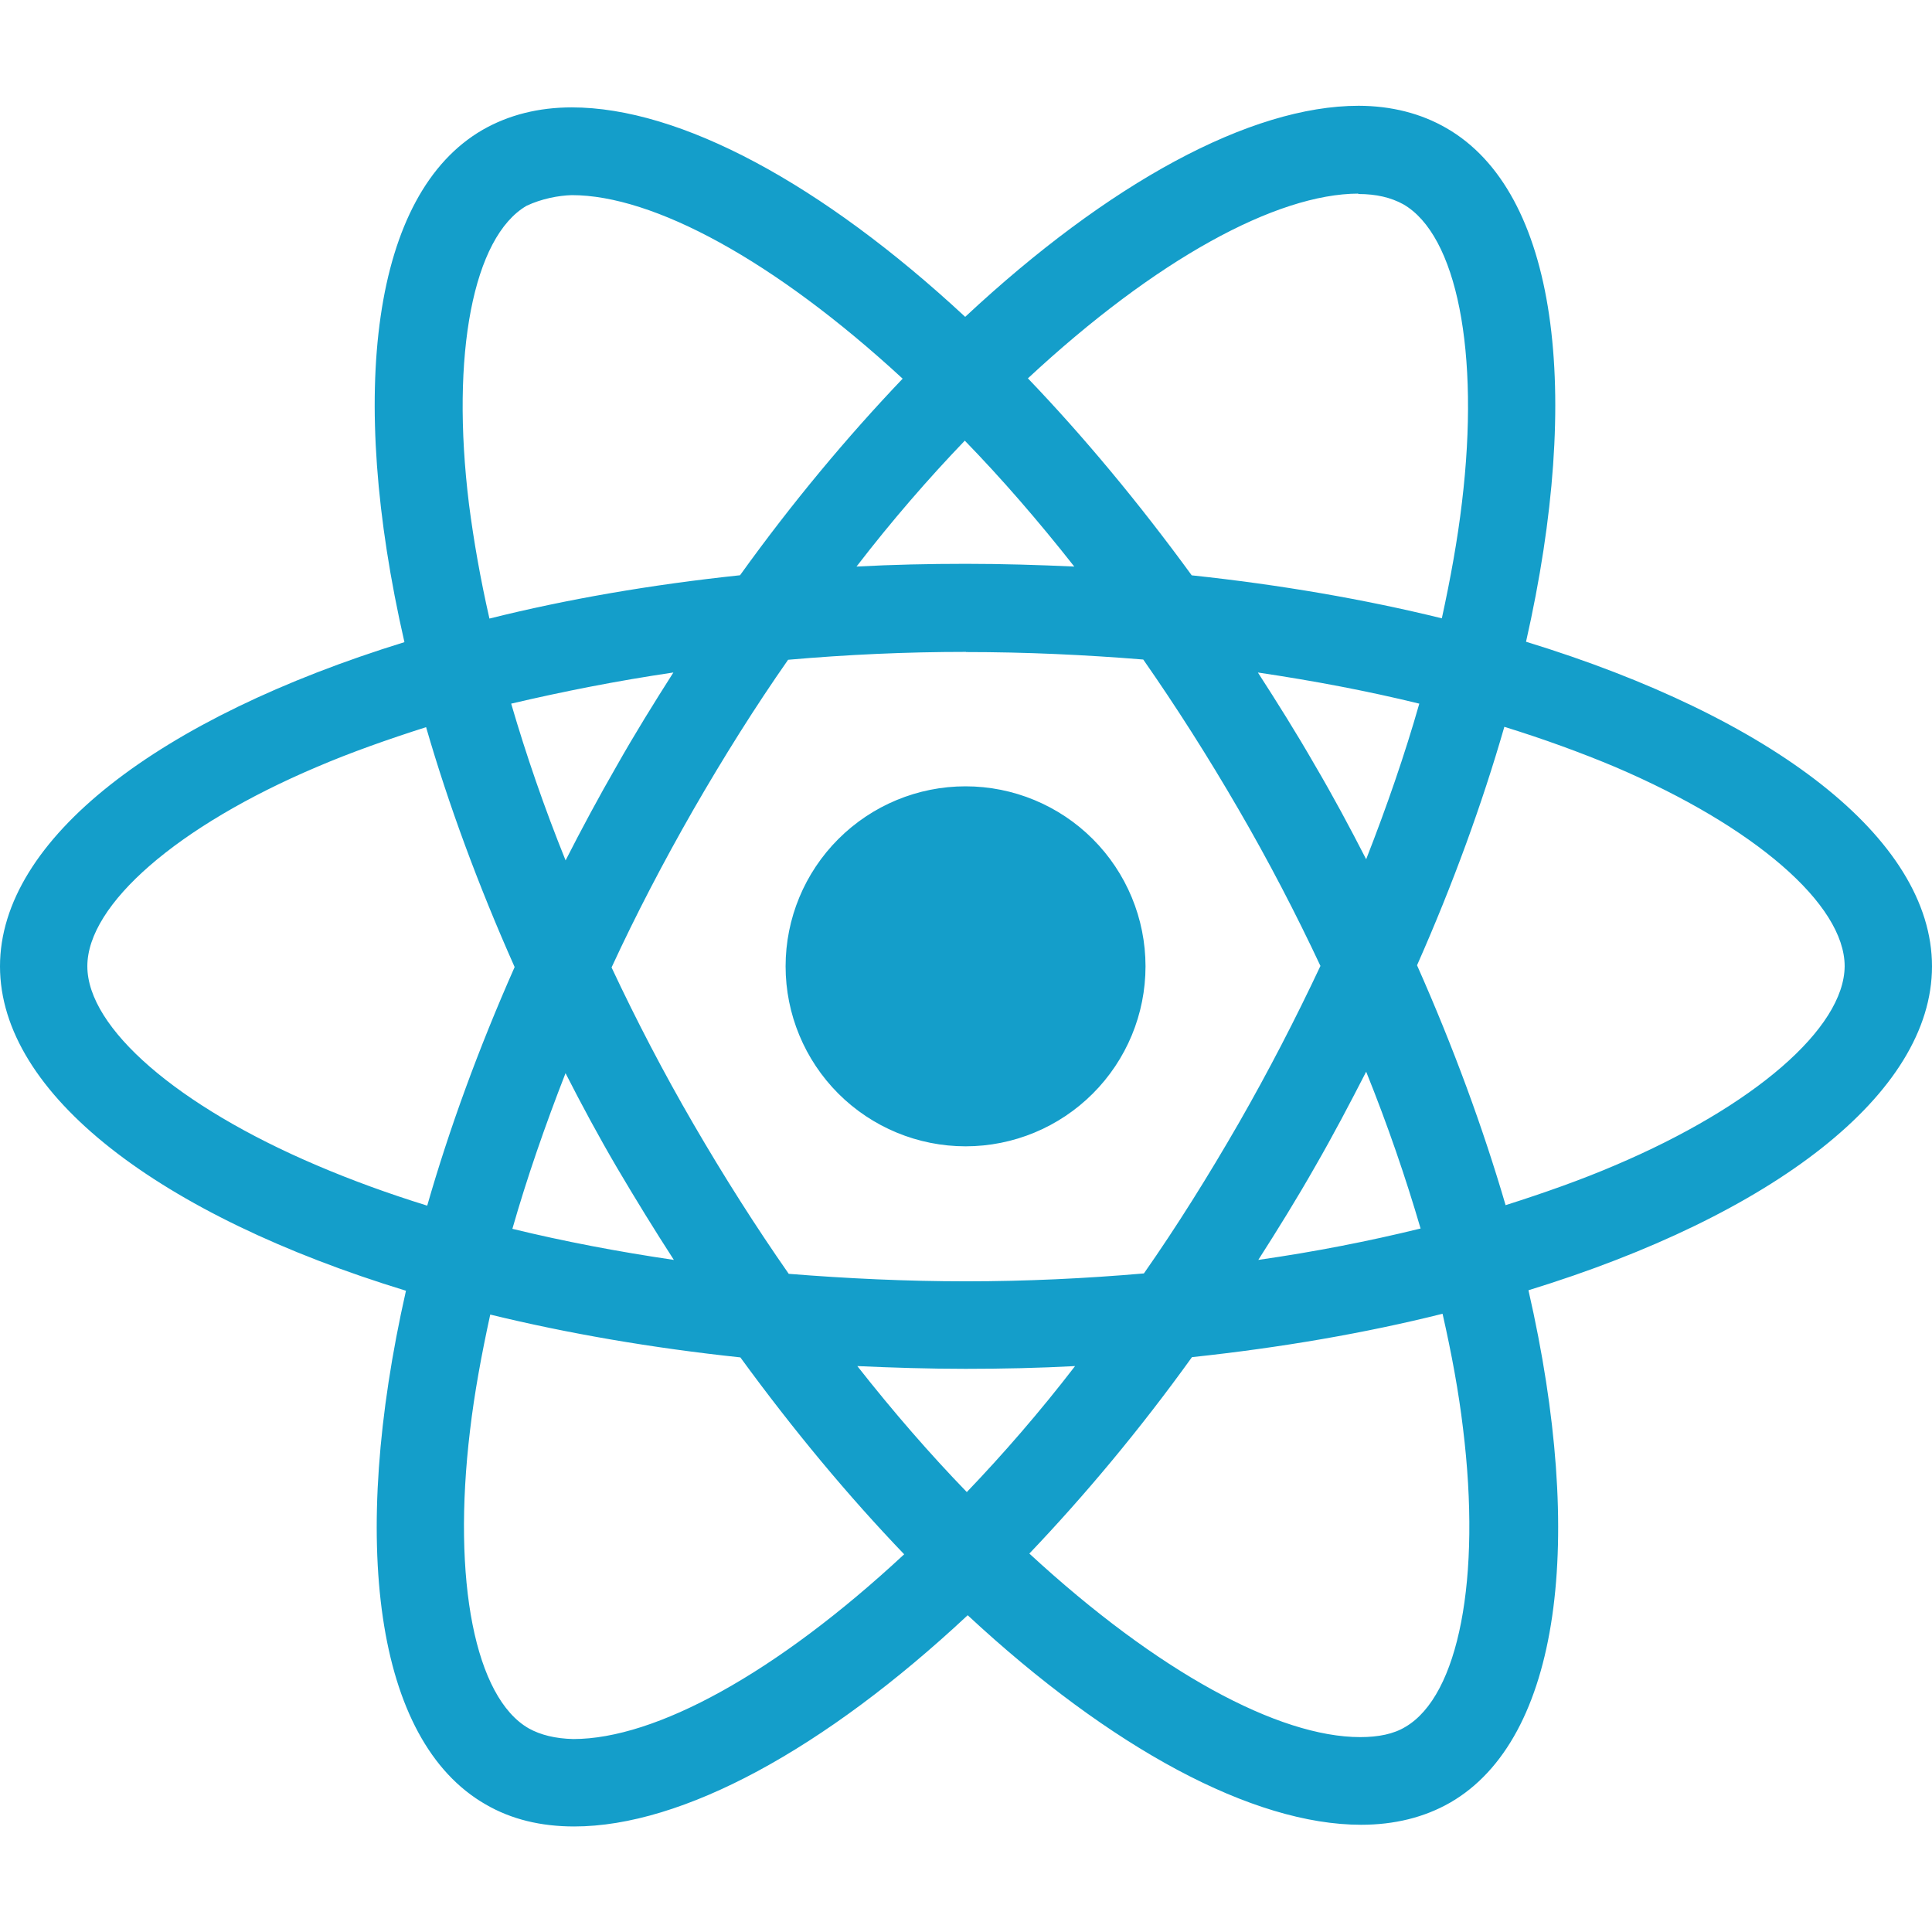
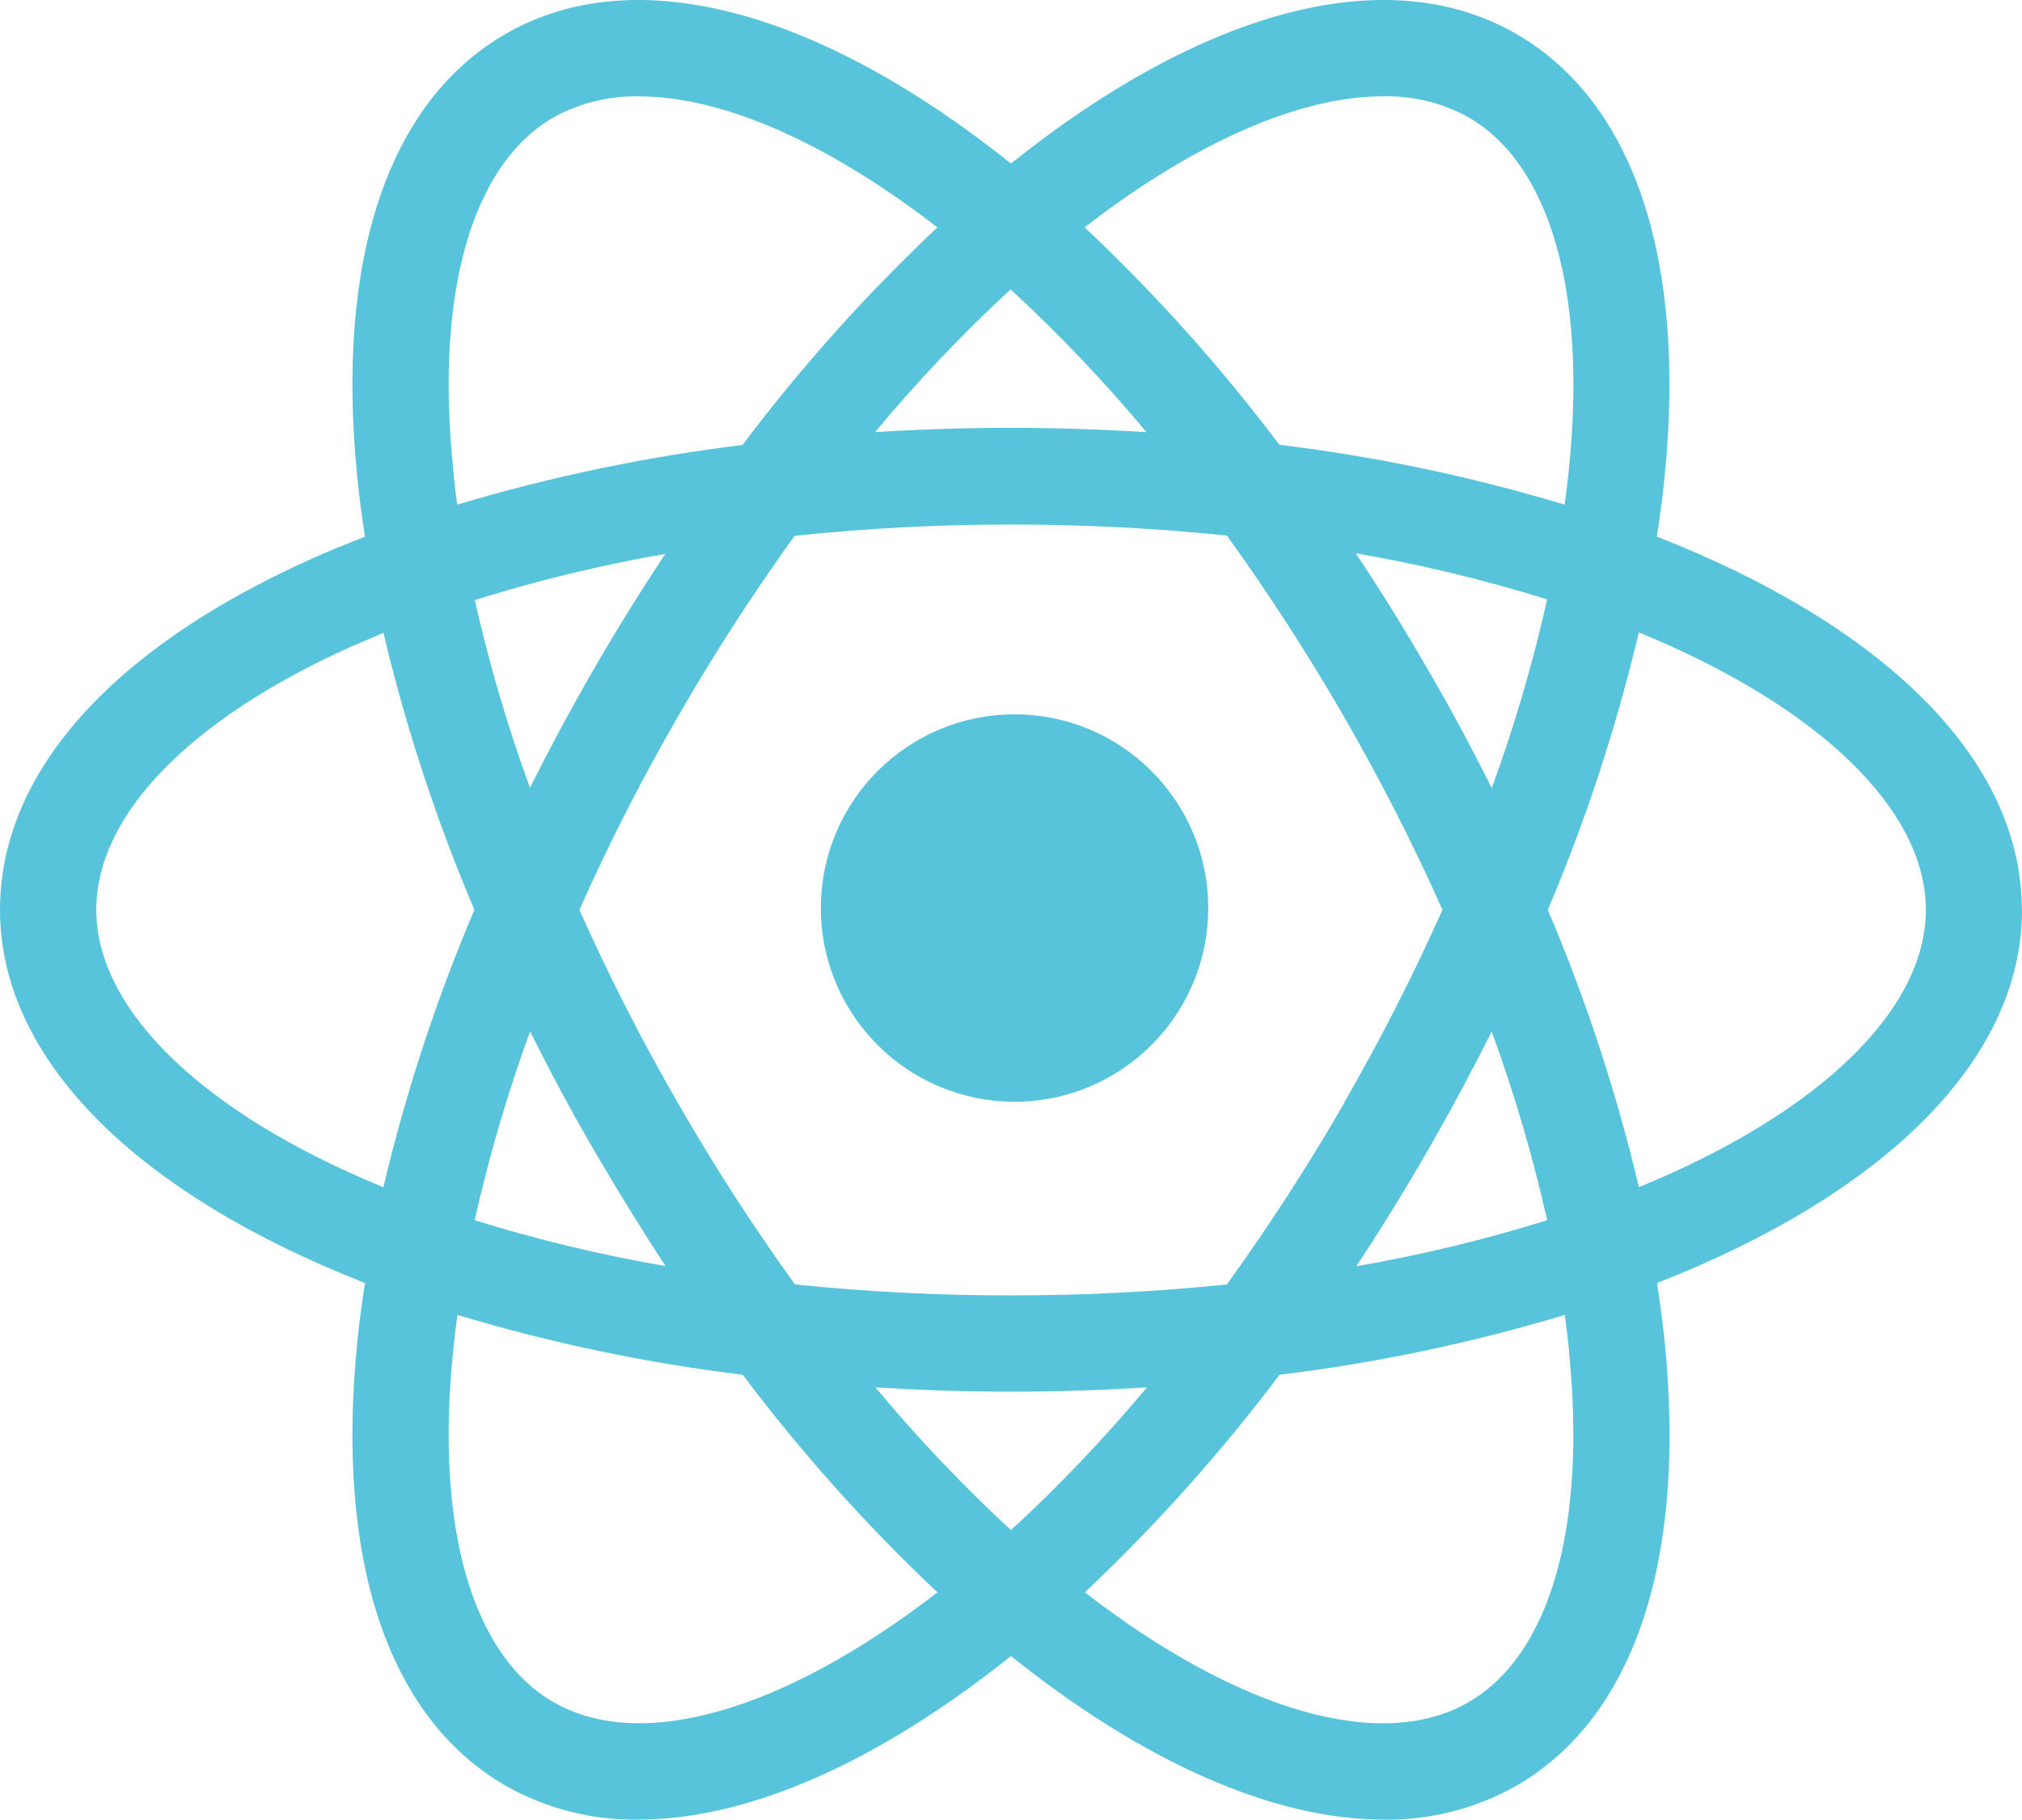
- <svg xmlns="http://www.w3.org/2000/svg" preserveAspectRatio="none" overflow="visible" style="display: block;" width="24" height="24" viewBox="0 0 24 24" fill="none">
-   <g id="logo/react">
-     <path id="Vector" d="M14.23 12.004C14.23 12.597 13.995 13.165 13.575 13.585C13.156 14.004 12.588 14.24 11.995 14.24C11.402 14.24 10.833 14.004 10.414 13.585C9.995 13.166 9.759 12.597 9.759 12.004C9.759 11.411 9.994 10.843 10.414 10.423C10.833 10.004 11.401 9.768 11.994 9.768C12.587 9.768 13.156 10.004 13.575 10.423C13.994 10.842 14.23 11.411 14.23 12.004ZM16.878 1.314C15.532 1.314 13.771 2.274 11.99 3.936C10.21 2.283 8.448 1.334 7.103 1.334C6.693 1.334 6.32 1.427 5.997 1.612C4.622 2.405 4.314 4.876 5.024 7.977C1.98 8.917 0 10.42 0 12.004C0 13.594 1.99 15.101 5.043 16.034C4.339 19.147 4.653 21.622 6.031 22.414C6.351 22.601 6.721 22.689 7.133 22.689C8.478 22.689 10.24 21.729 12.021 20.065C13.801 21.719 15.563 22.668 16.908 22.668C17.318 22.668 17.691 22.578 18.014 22.393C19.388 21.601 19.697 19.13 18.987 16.028C22.02 15.096 24 13.59 24 12.004C24 10.414 22.01 8.907 18.957 7.972C19.661 4.862 19.347 2.385 17.969 1.592C17.651 1.408 17.282 1.315 16.878 1.314ZM16.873 2.404V2.41C17.098 2.41 17.279 2.454 17.431 2.537C18.097 2.919 18.386 4.372 18.161 6.241C18.107 6.701 18.019 7.186 17.911 7.681C16.951 7.445 15.905 7.264 14.804 7.147C14.144 6.242 13.459 5.42 12.769 4.7C14.361 3.22 15.856 2.408 16.874 2.405L16.873 2.404ZM7.103 2.424C8.115 2.424 9.617 3.232 11.213 4.704C10.527 5.424 9.843 6.241 9.193 7.146C8.086 7.263 7.039 7.444 6.08 7.684C5.968 7.194 5.885 6.72 5.826 6.264C5.596 4.396 5.88 2.944 6.54 2.557C6.73 2.467 6.94 2.429 7.103 2.424ZM11.985 5.474C12.44 5.942 12.895 6.466 13.345 7.038C12.905 7.018 12.455 7.004 12 7.004C11.54 7.004 11.085 7.014 10.64 7.038C11.08 6.466 11.535 5.943 11.985 5.474ZM12 8.1C12.74 8.1 13.477 8.134 14.202 8.193C14.608 8.775 15.004 9.396 15.385 10.053C15.757 10.693 16.095 11.343 16.403 11.999C16.095 12.654 15.757 13.309 15.39 13.949C15.01 14.609 14.617 15.237 14.21 15.819C13.482 15.882 12.744 15.917 12 15.917C11.26 15.917 10.523 15.882 9.798 15.824C9.392 15.242 8.996 14.62 8.615 13.964C8.243 13.324 7.905 12.674 7.597 12.018C7.9 11.361 8.243 10.705 8.61 10.064C8.99 9.404 9.383 8.778 9.79 8.196C10.518 8.132 11.256 8.098 12 8.098V8.1ZM8.365 8.354C8.125 8.731 7.885 9.117 7.661 9.514C7.436 9.904 7.226 10.296 7.026 10.688C6.761 10.032 6.536 9.378 6.35 8.741C6.99 8.591 7.665 8.457 8.365 8.354ZM15.625 8.354C16.32 8.457 16.99 8.584 17.631 8.741C17.451 9.373 17.226 10.023 16.971 10.674C16.771 10.284 16.561 9.891 16.331 9.5C16.106 9.108 15.866 8.726 15.626 8.354H15.625ZM18.688 9.029C19.172 9.179 19.632 9.346 20.063 9.527C21.795 10.267 22.915 11.235 22.915 12.003C22.91 12.771 21.79 13.743 20.058 14.478C19.638 14.658 19.178 14.82 18.703 14.971C18.423 14.013 18.057 13.015 17.603 11.991C18.053 10.974 18.413 9.981 18.688 9.027V9.029ZM5.293 9.033C5.571 9.993 5.938 10.99 6.393 12.013C5.943 13.03 5.581 14.023 5.307 14.977C4.823 14.827 4.363 14.659 3.937 14.477C2.205 13.74 1.085 12.771 1.085 12.003C1.085 11.235 2.205 10.261 3.937 9.527C4.357 9.347 4.817 9.185 5.293 9.033ZM16.971 13.313C17.236 13.97 17.461 14.625 17.647 15.261C17.007 15.418 16.331 15.551 15.631 15.651C15.871 15.276 16.111 14.889 16.336 14.493C16.561 14.103 16.77 13.705 16.971 13.313ZM7.026 13.333C7.226 13.725 7.436 14.116 7.666 14.508C7.896 14.898 8.131 15.28 8.371 15.651C7.676 15.549 7.006 15.421 6.365 15.265C6.545 14.635 6.771 13.983 7.025 13.332L7.026 13.333ZM17.92 16.32C18.032 16.813 18.12 17.288 18.174 17.743C18.404 19.611 18.12 21.063 17.46 21.451C17.313 21.541 17.122 21.579 16.897 21.579C15.885 21.579 14.383 20.772 12.787 19.299C13.473 18.579 14.157 17.763 14.807 16.859C15.914 16.741 16.961 16.56 17.92 16.32ZM6.09 16.33C7.05 16.564 8.096 16.745 9.197 16.862C9.857 17.767 10.542 18.589 11.232 19.308C9.637 20.791 8.14 21.603 7.122 21.603C6.902 21.598 6.716 21.553 6.569 21.471C5.903 21.091 5.614 19.637 5.839 17.768C5.893 17.308 5.982 16.824 6.09 16.33ZM10.65 16.97C11.09 16.99 11.54 17.004 11.995 17.004C12.455 17.004 12.91 16.994 13.355 16.97C12.915 17.542 12.46 18.065 12.01 18.535C11.555 18.065 11.1 17.542 10.65 16.97Z" fill="#149ECA" />
+ <svg xmlns="http://www.w3.org/2000/svg" width="569px" height="512px" viewBox="0 0 569 512" version="1.1">
+   <g id="Page-1" stroke="none" stroke-width="1" fill="none" fill-rule="evenodd">
+     <g id="Artboard-Copy-7" transform="translate(-227, -256)" fill="#58C4DC" fill-rule="nonzero">
+       <g id="React-Logo-Filled-(1)" transform="translate(227, 256)">
+         <path d="M285.5,201 C255.4,201 231,225.4 231,255.5 C231,285.6 255.4,310 285.5,310 C315.6,310 340,285.6 340,255.5 C340,225.4 315.6,201 285.5,201" id="Path" />
+         <path d="M568.96,255.994 C568.96,213.208 529.338,175.681 466.252,150.985 C467.095,145.424 467.857,139.922 468.399,134.521 C474.622,73.042 459.809,28.669 426.71,9.554 C389.677,-11.829 337.37,3.691 284.48,46.016 C231.59,3.691 179.283,-11.829 142.25,9.554 C109.151,28.669 94.338,73.042 100.561,134.521 C101.102,139.922 101.845,145.444 102.708,151.025 C97.449,153.033 92.291,155.161 87.333,157.39 C31.011,182.709 0,217.765 0,255.994 C0,298.781 39.622,336.307 102.708,361.004 C101.845,366.565 101.102,372.067 100.561,377.468 C94.338,438.947 109.151,483.32 142.25,502.435 C153.63,508.888 166.524,512.187 179.604,511.992 C210.956,511.992 247.568,495.488 284.48,465.973 C321.372,495.488 358.004,511.992 389.396,511.992 C402.475,512.184 415.369,508.885 426.75,502.435 C459.849,483.32 474.662,438.947 468.439,377.468 C467.898,372.067 467.135,366.565 466.292,361.004 C529.378,336.347 569,298.761 569,255.994 M389.155,27.103 C397.565,26.9 405.878,28.937 413.242,33.006 C436.224,46.277 446.541,82.278 441.523,131.77 C441.182,135.143 440.78,138.557 440.299,141.99 C414.067,134.088 387.206,128.452 360.011,125.145 C343.525,103.224 325.193,82.756 305.214,63.966 C336.587,39.712 366.032,27.103 389.135,27.103 M378.356,310.206 C368.205,327.831 357.151,344.92 345.238,361.405 C325.045,363.48 304.759,364.512 284.46,364.497 C264.168,364.511 243.888,363.479 223.702,361.405 C211.821,344.919 200.8,327.83 190.684,310.206 C180.533,292.629 171.307,274.534 163.045,255.994 C171.307,237.455 180.533,219.359 190.684,201.783 C200.784,184.229 211.771,167.201 223.602,150.764 C243.825,148.638 264.146,147.579 284.48,147.592 C304.772,147.58 325.052,148.612 345.238,150.684 C357.109,167.146 368.136,184.201 378.276,201.783 C388.419,219.364 397.645,237.458 405.915,255.994 C397.645,274.53 388.419,292.625 378.276,310.206 M419.725,290.127 C426.095,307.504 431.325,325.277 435.381,343.335 C417.78,348.824 399.837,353.15 381.668,356.285 C388.573,345.871 395.264,335.036 401.74,323.778 C408.143,312.655 414.145,301.431 419.805,290.208 M246.363,390.378 C258.848,391.141 271.594,391.583 284.5,391.583 C297.406,391.583 310.232,391.141 322.737,390.378 C310.881,404.583 298.108,417.998 284.5,430.534 C270.922,418 258.182,404.585 246.363,390.378 Z M187.312,356.245 C169.137,353.124 151.188,348.811 133.579,343.335 C137.619,325.306 142.828,307.559 149.175,290.208 C154.755,301.431 160.736,312.655 167.24,323.778 C173.743,334.902 180.467,345.865 187.312,356.285 M149.175,221.761 C142.851,204.474 137.655,186.795 133.619,168.835 C151.184,163.352 169.086,159.013 187.211,155.844 C180.347,166.225 173.622,176.987 167.139,188.21 C160.656,199.434 154.735,210.517 149.074,221.761 M322.617,121.591 C310.132,120.828 297.386,120.386 284.38,120.386 C271.48,120.386 258.768,120.788 246.243,121.591 C258.061,107.384 270.801,93.969 284.38,81.434 C297.992,93.966 310.766,107.38 322.617,121.591 Z M401.7,188.21 C395.197,176.94 388.473,166.097 381.528,155.684 C399.744,158.819 417.734,163.152 435.381,168.654 C431.332,186.681 426.122,204.427 419.785,221.781 C414.205,210.557 408.204,199.334 401.72,188.23 M127.517,131.79 C122.439,82.318 132.816,46.297 155.779,33.026 C163.145,28.963 171.456,26.926 179.865,27.123 C202.968,27.123 232.413,39.732 263.786,63.986 C243.794,82.79 225.448,103.271 208.949,125.205 C181.762,128.528 154.904,134.143 128.661,141.99 C128.2,138.557 127.778,135.164 127.457,131.79 M98.453,182.106 C101.544,180.768 104.695,179.429 107.907,178.091 C114.221,204.736 122.782,230.797 133.499,255.994 C122.762,281.241 114.193,307.357 107.887,334.059 C56.743,313.077 27.097,284.004 27.097,255.994 C27.097,229.451 53.191,202.526 98.453,182.106 Z M155.779,478.963 C132.816,465.691 122.439,429.671 127.517,380.198 C127.838,376.825 128.26,373.432 128.721,369.978 C154.954,377.879 181.815,383.514 209.009,386.824 C225.5,408.753 243.832,429.233 263.806,448.043 C220.069,481.834 180.106,492.978 155.839,478.963 M441.503,380.198 C446.521,429.691 436.204,465.691 413.221,478.963 C388.975,493.018 348.991,481.834 305.274,448.043 C325.241,429.233 343.567,408.752 360.051,386.824 C387.246,383.517 414.107,377.881 440.339,369.978 C440.82,373.432 441.222,376.825 441.563,380.198 M461.193,334.018 C454.869,307.333 446.294,281.231 435.562,255.994 C446.29,230.744 454.858,204.629 461.173,177.93 C512.216,198.912 541.943,227.985 541.943,255.994 C541.943,284.004 512.297,313.077 461.153,334.059" id="Shape" />
+       </g>
+     </g>
  </g>
</svg>
